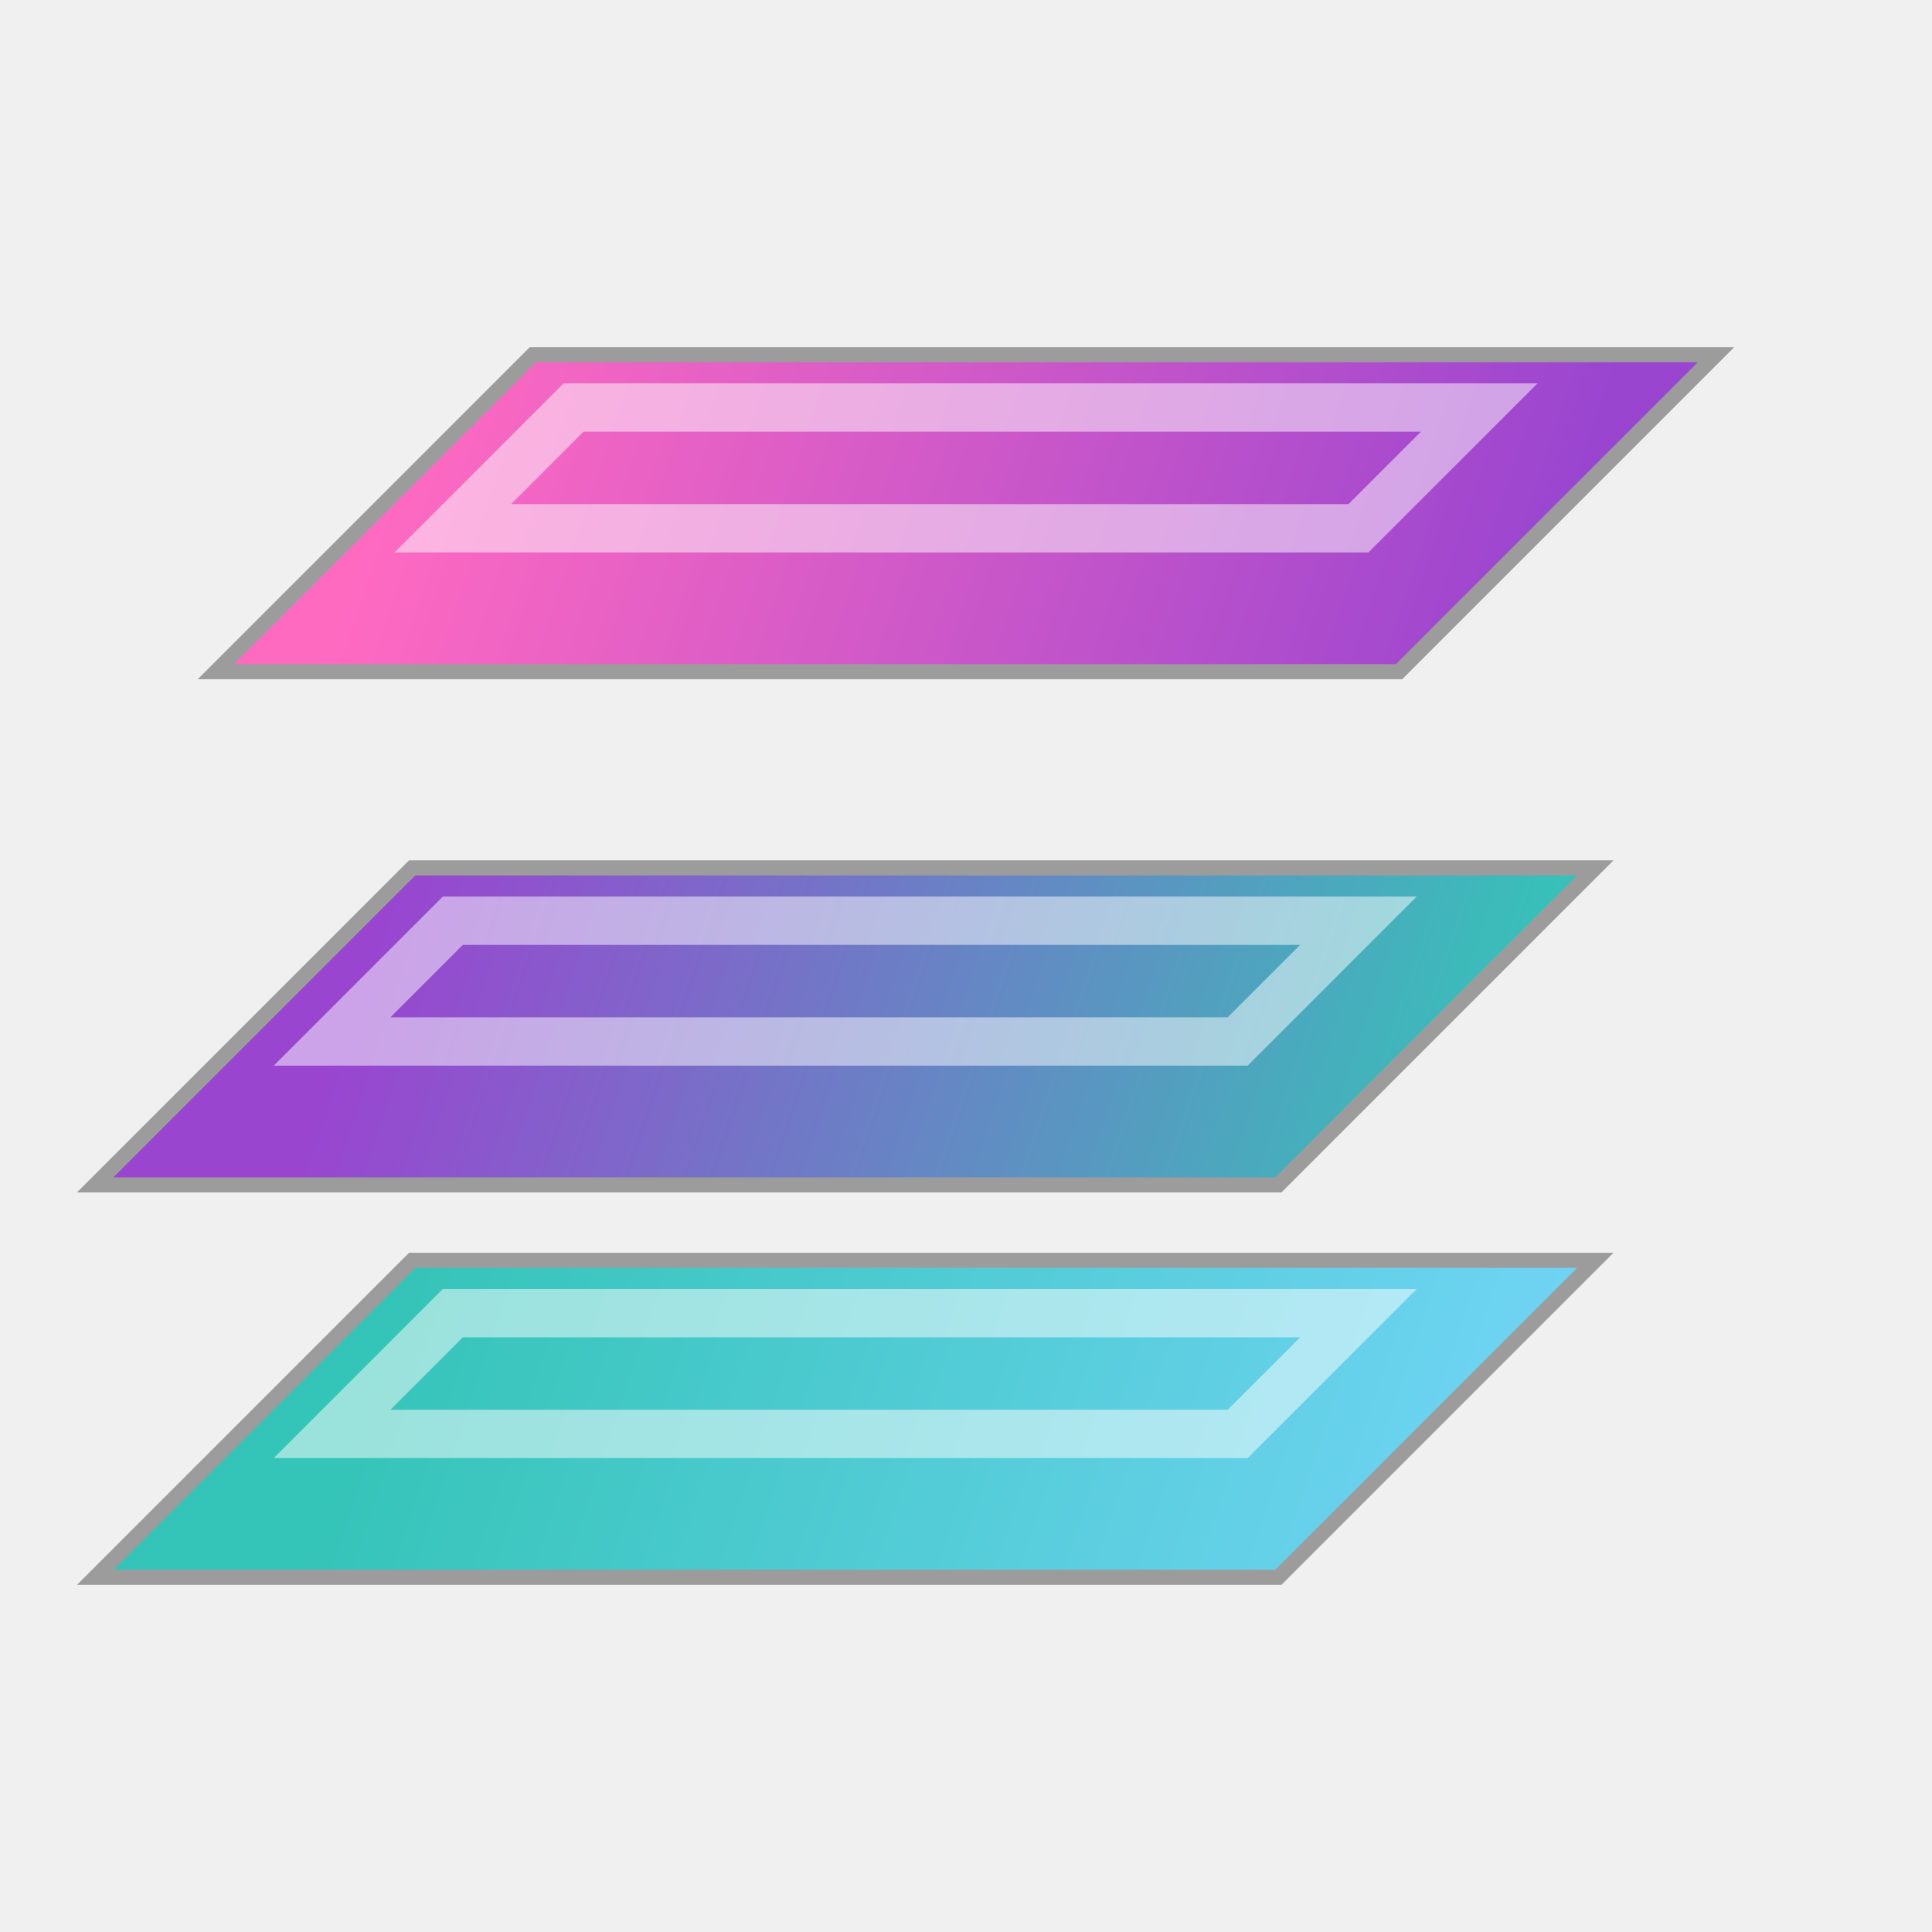
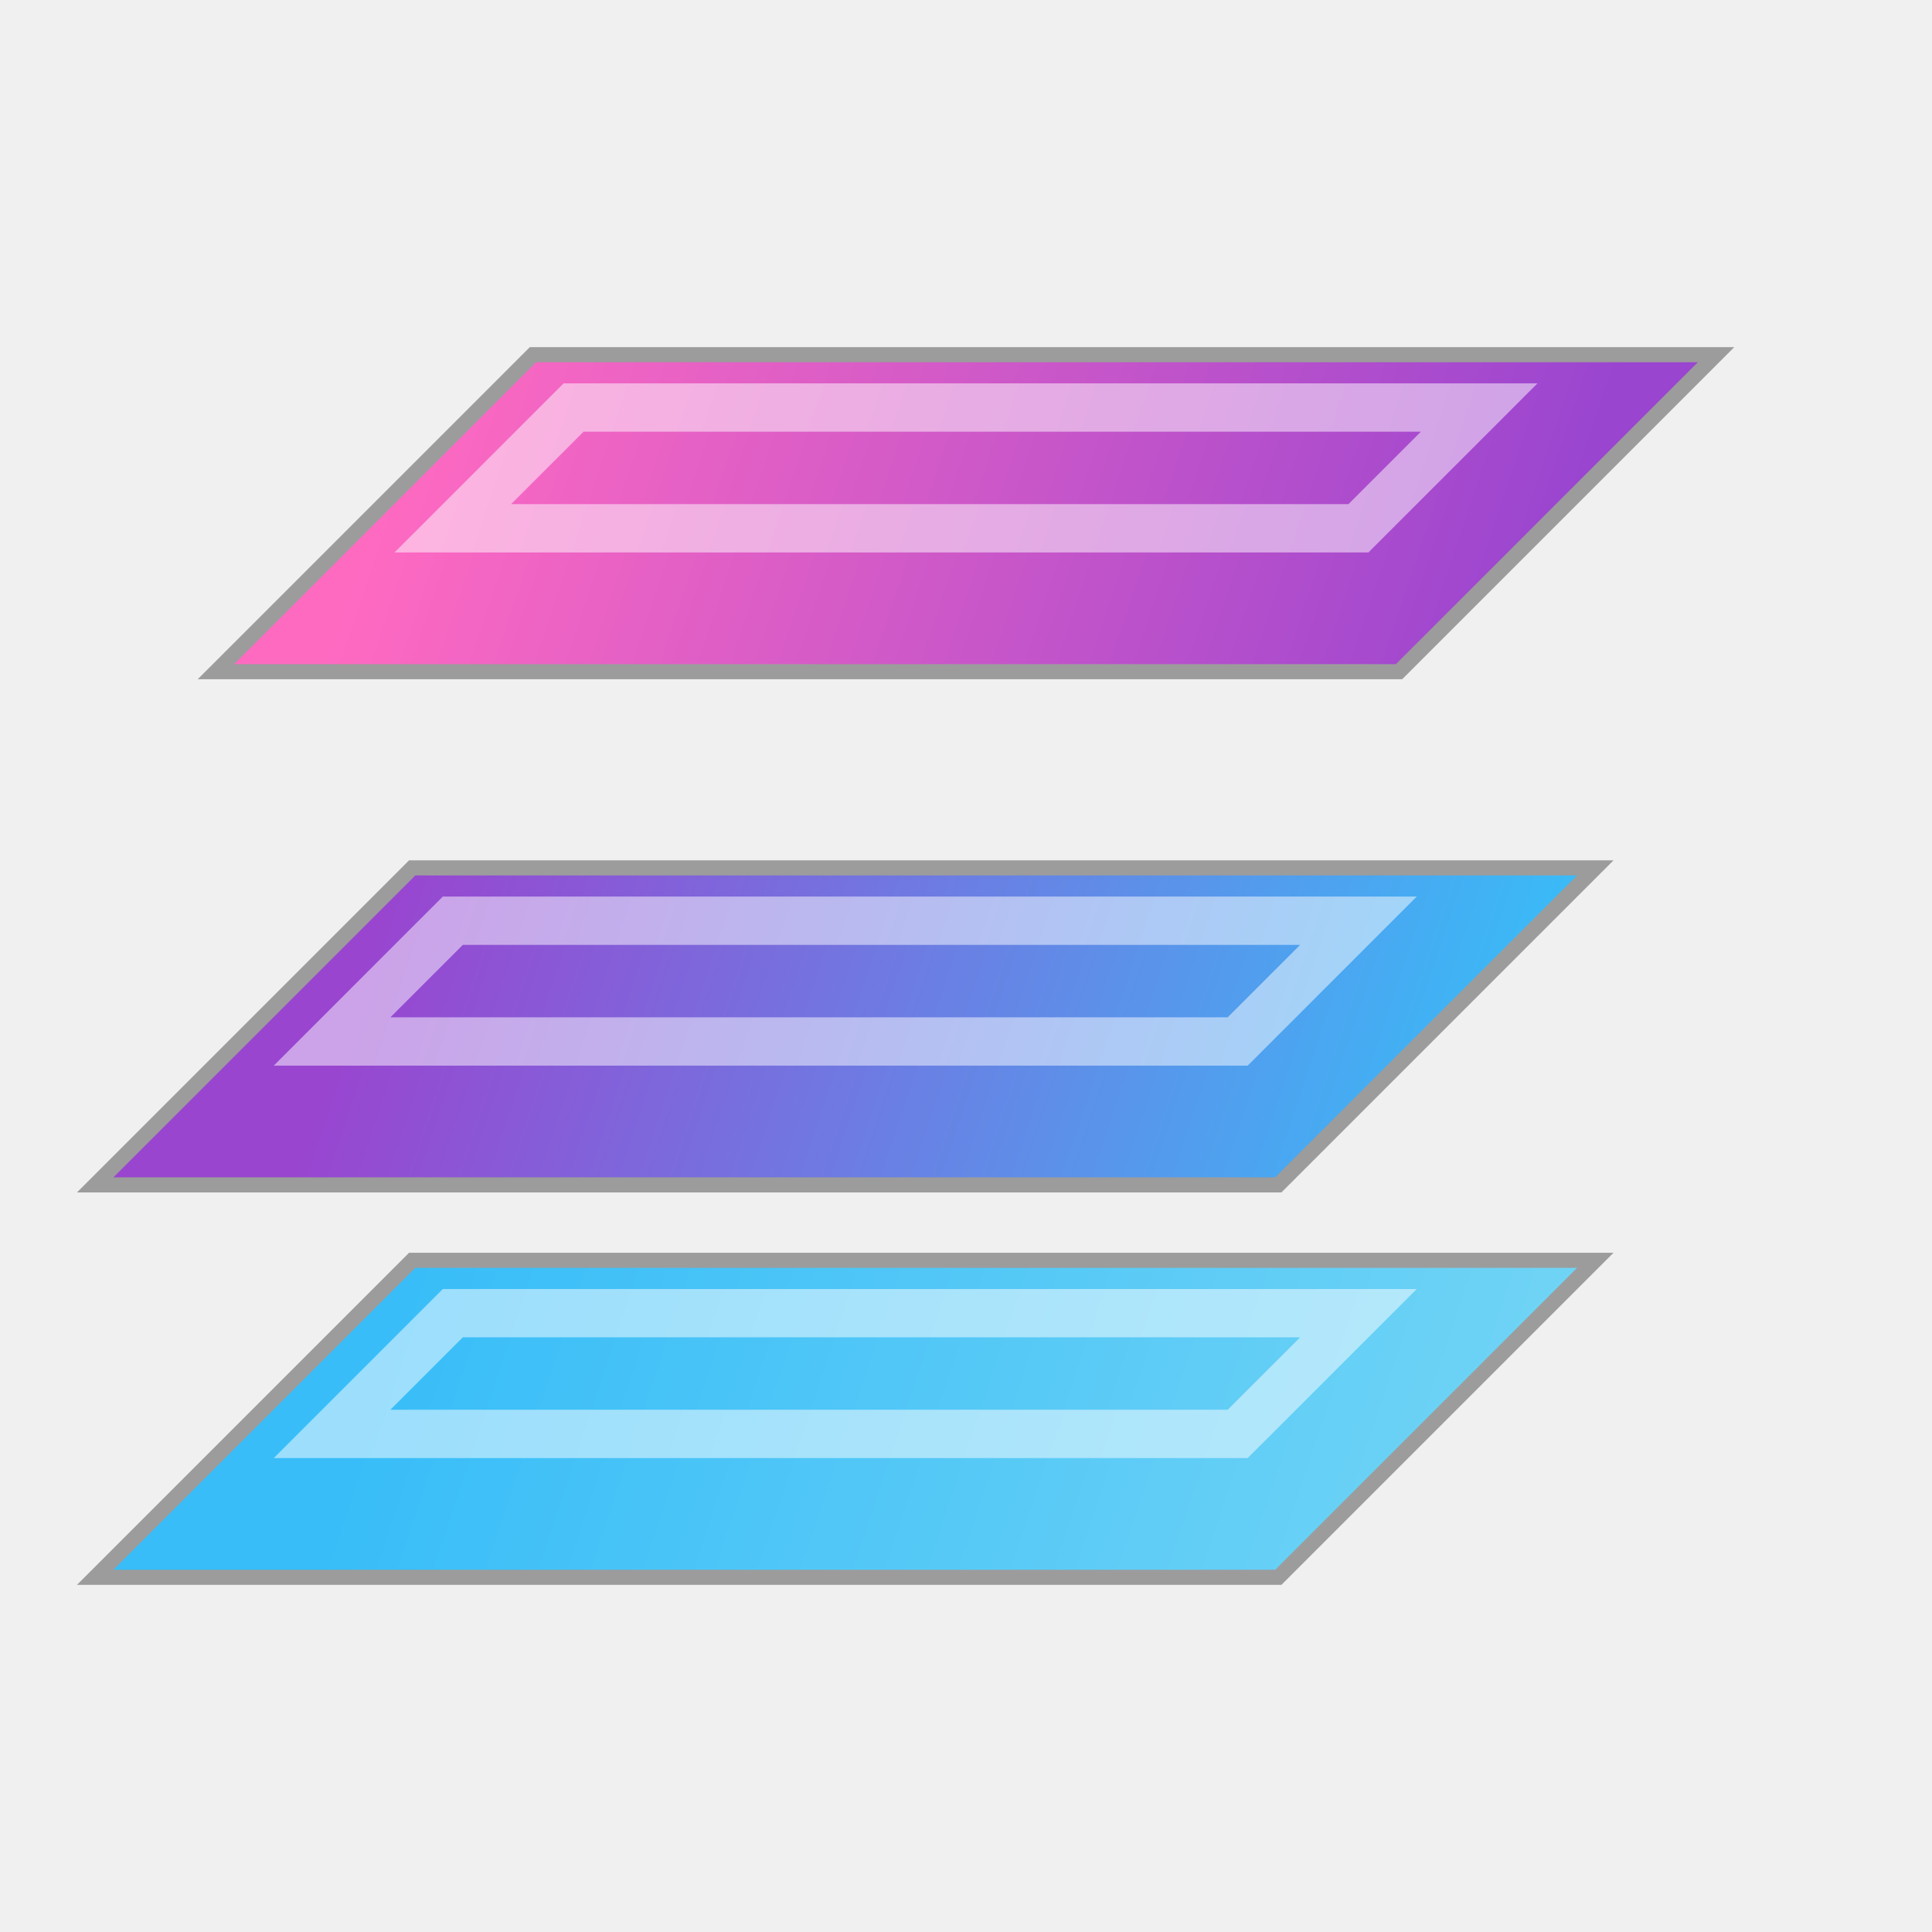
<svg xmlns="http://www.w3.org/2000/svg" viewBox="0 0 64 64">
  <defs>
    <linearGradient id="solA" x1="14" y1="12" x2="50" y2="24" gradientUnits="userSpaceOnUse">
      <stop offset="0" stop-color="#FF6AC1" />
      <stop offset="1" stop-color="#9945D0" />
    </linearGradient>
    <linearGradient id="solB" x1="14" y1="26" x2="50" y2="38" gradientUnits="userSpaceOnUse">
      <stop offset="0" stop-color="#9945D0" />
-       <stop offset="1" stop-color="#35C4B8" />
+       <stop offset="1" stop-color="#38BdF8" />
    </linearGradient>
    <linearGradient id="solC" x1="14" y1="40" x2="50" y2="52" gradientUnits="userSpaceOnUse">
-       <stop offset="0" stop-color="#35C4B8" />
+       <stop offset="0" stop-color="#38BdF8" />
      <stop offset="1" stop-color="#71D4F5" />
    </linearGradient>
  </defs>
  <g fill="none" stroke="#000" stroke-opacity=".35" stroke-width="7" stroke-linecap="round">
    <path d="M15 19l4-4h30l-4 4z" />
    <path d="M15 32l-4 4h30l4-4z" />
    <path d="M15 45l-4 4h30l4-4z" />
  </g>
  <g stroke-linecap="round" stroke-width="6" fill="none">
    <path d="M15 19l4-4h30l-4 4z" stroke="url(#solA)" />
    <path d="M15 32l-4 4h30l4-4z" stroke="url(#solB)" />
    <path d="M15 45l-4 4h30l4-4z" stroke="url(#solC)" />
  </g>
  <g stroke-linecap="round" stroke-width="1.6" fill="none" opacity=".5">
    <path d="M15 17.5l4-4h30l-4 4z" stroke="#FFFFFF" />
    <path d="M15 30.5l-4 4h30l4-4z" stroke="#FFFFFF" />
    <path d="M15 43.5l-4 4h30l4-4z" stroke="#FFFFFF" />
  </g>
</svg>
